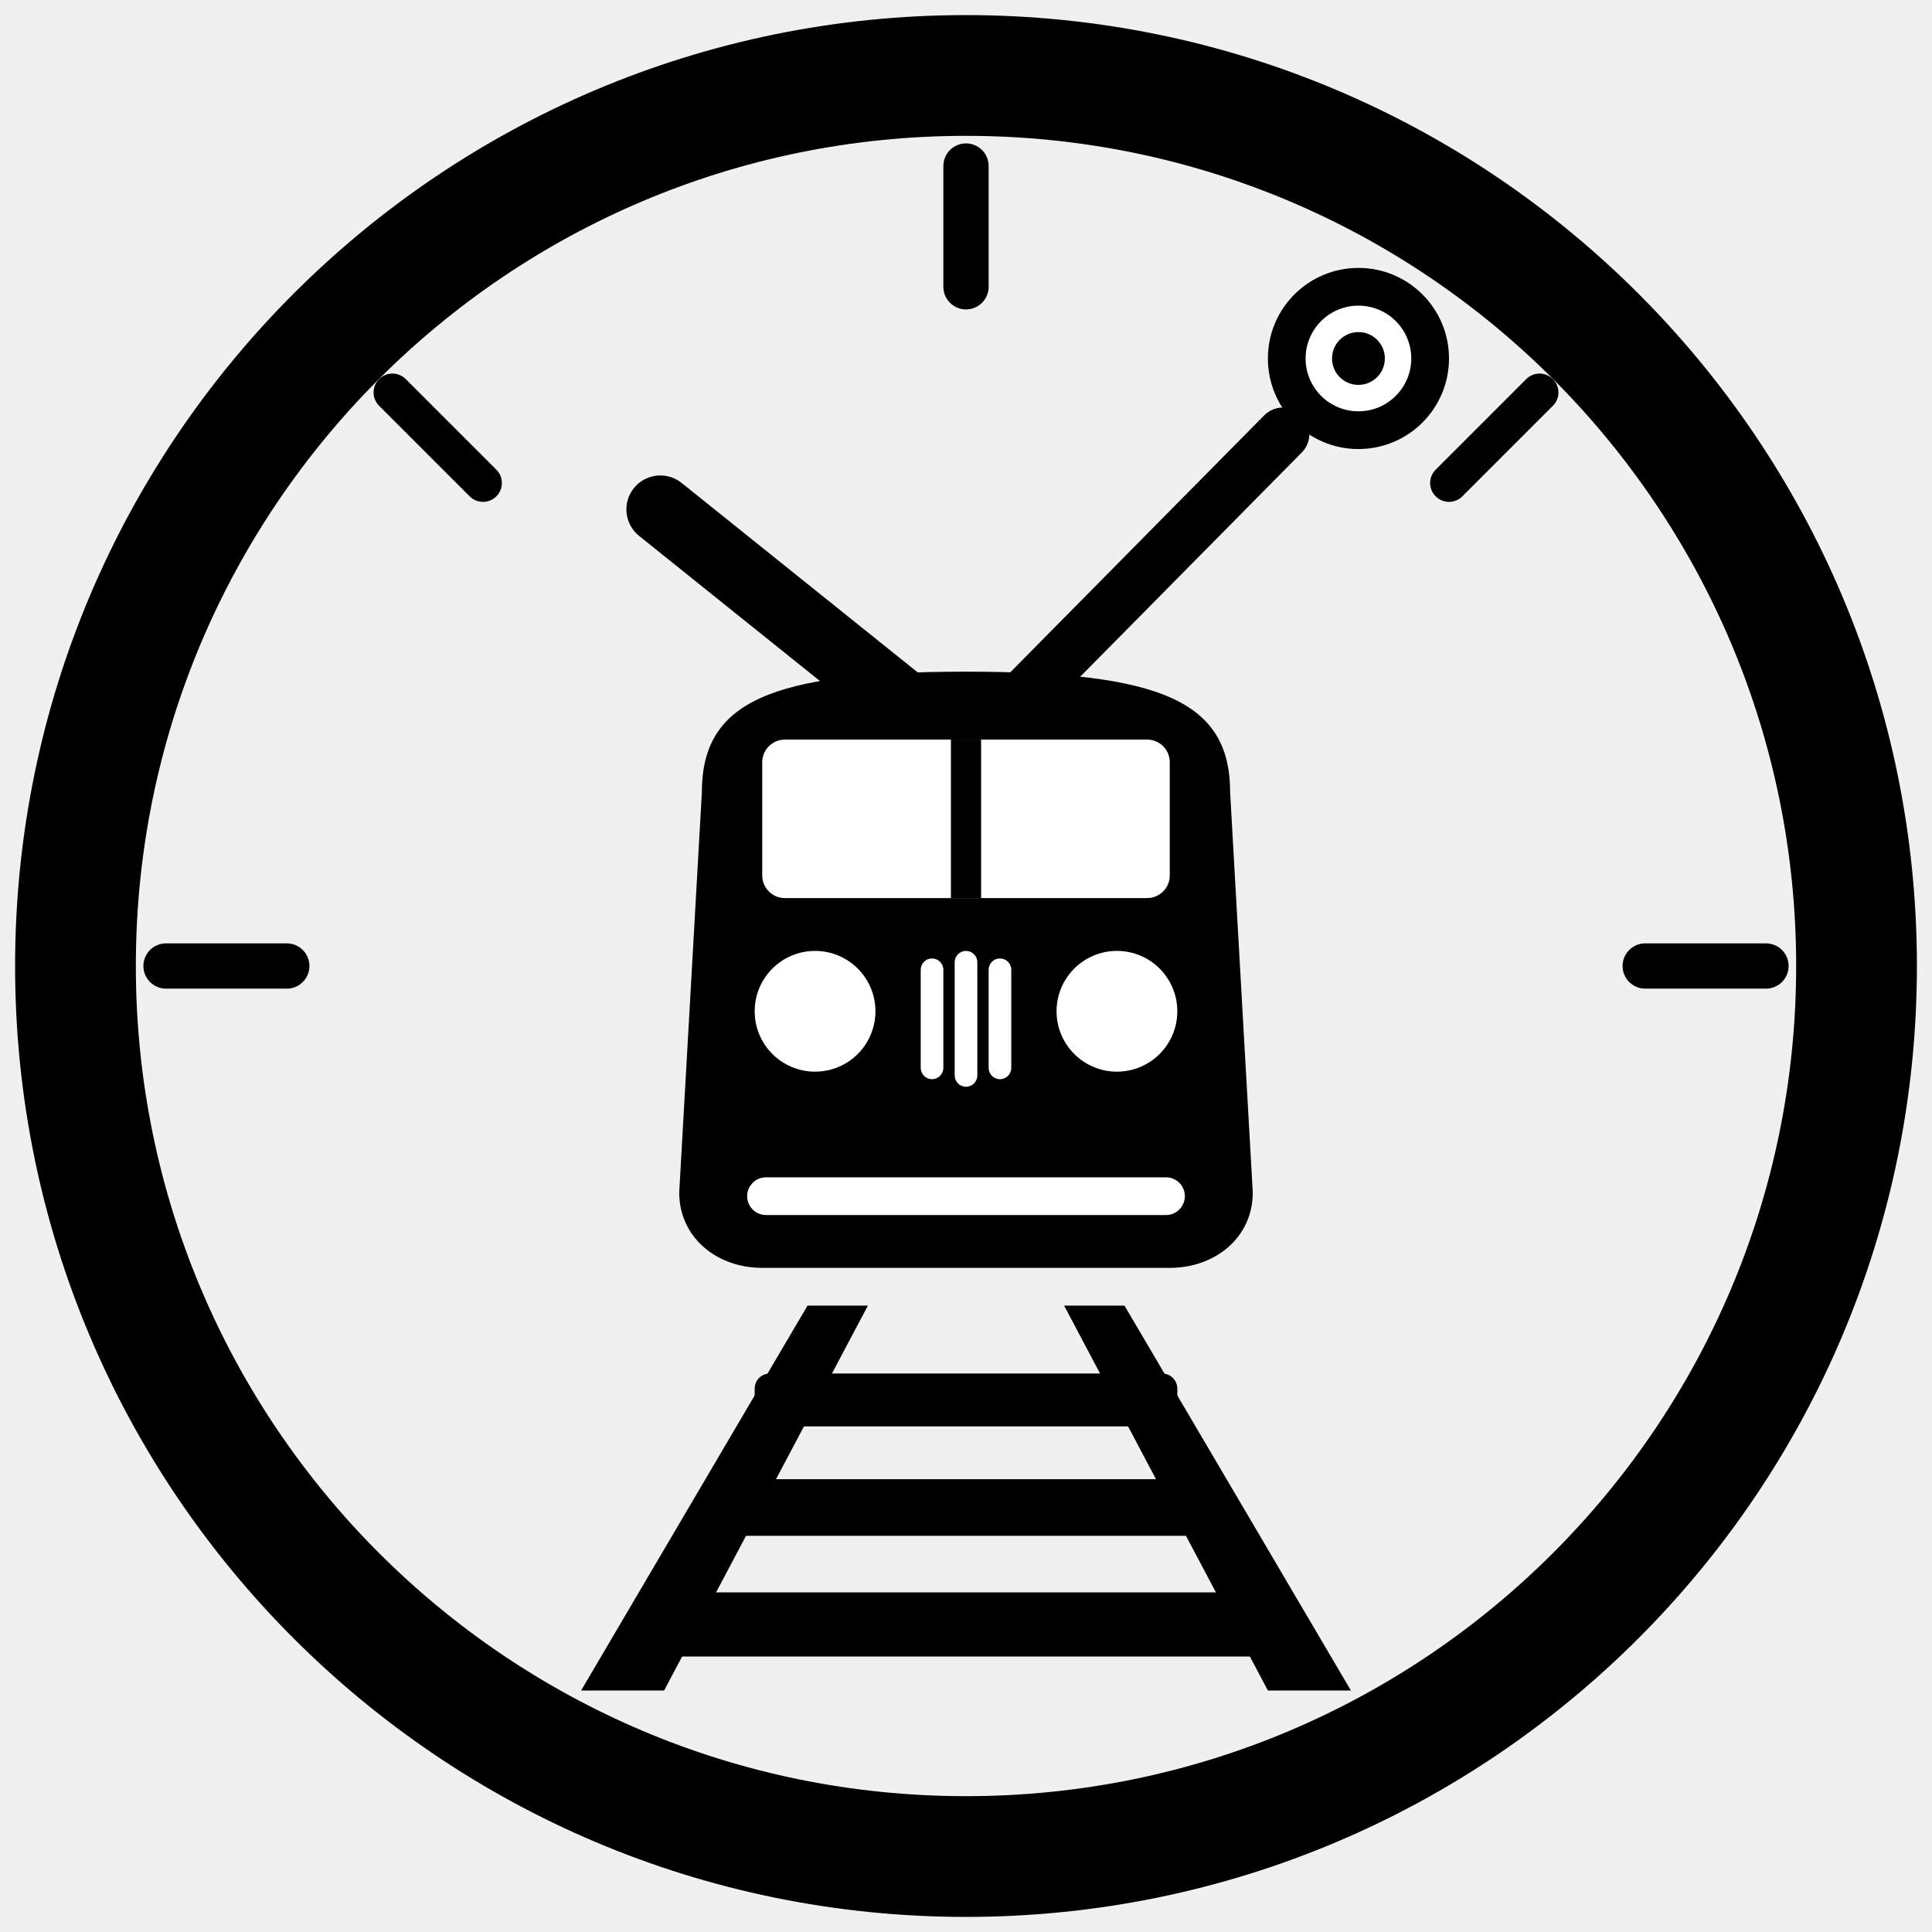
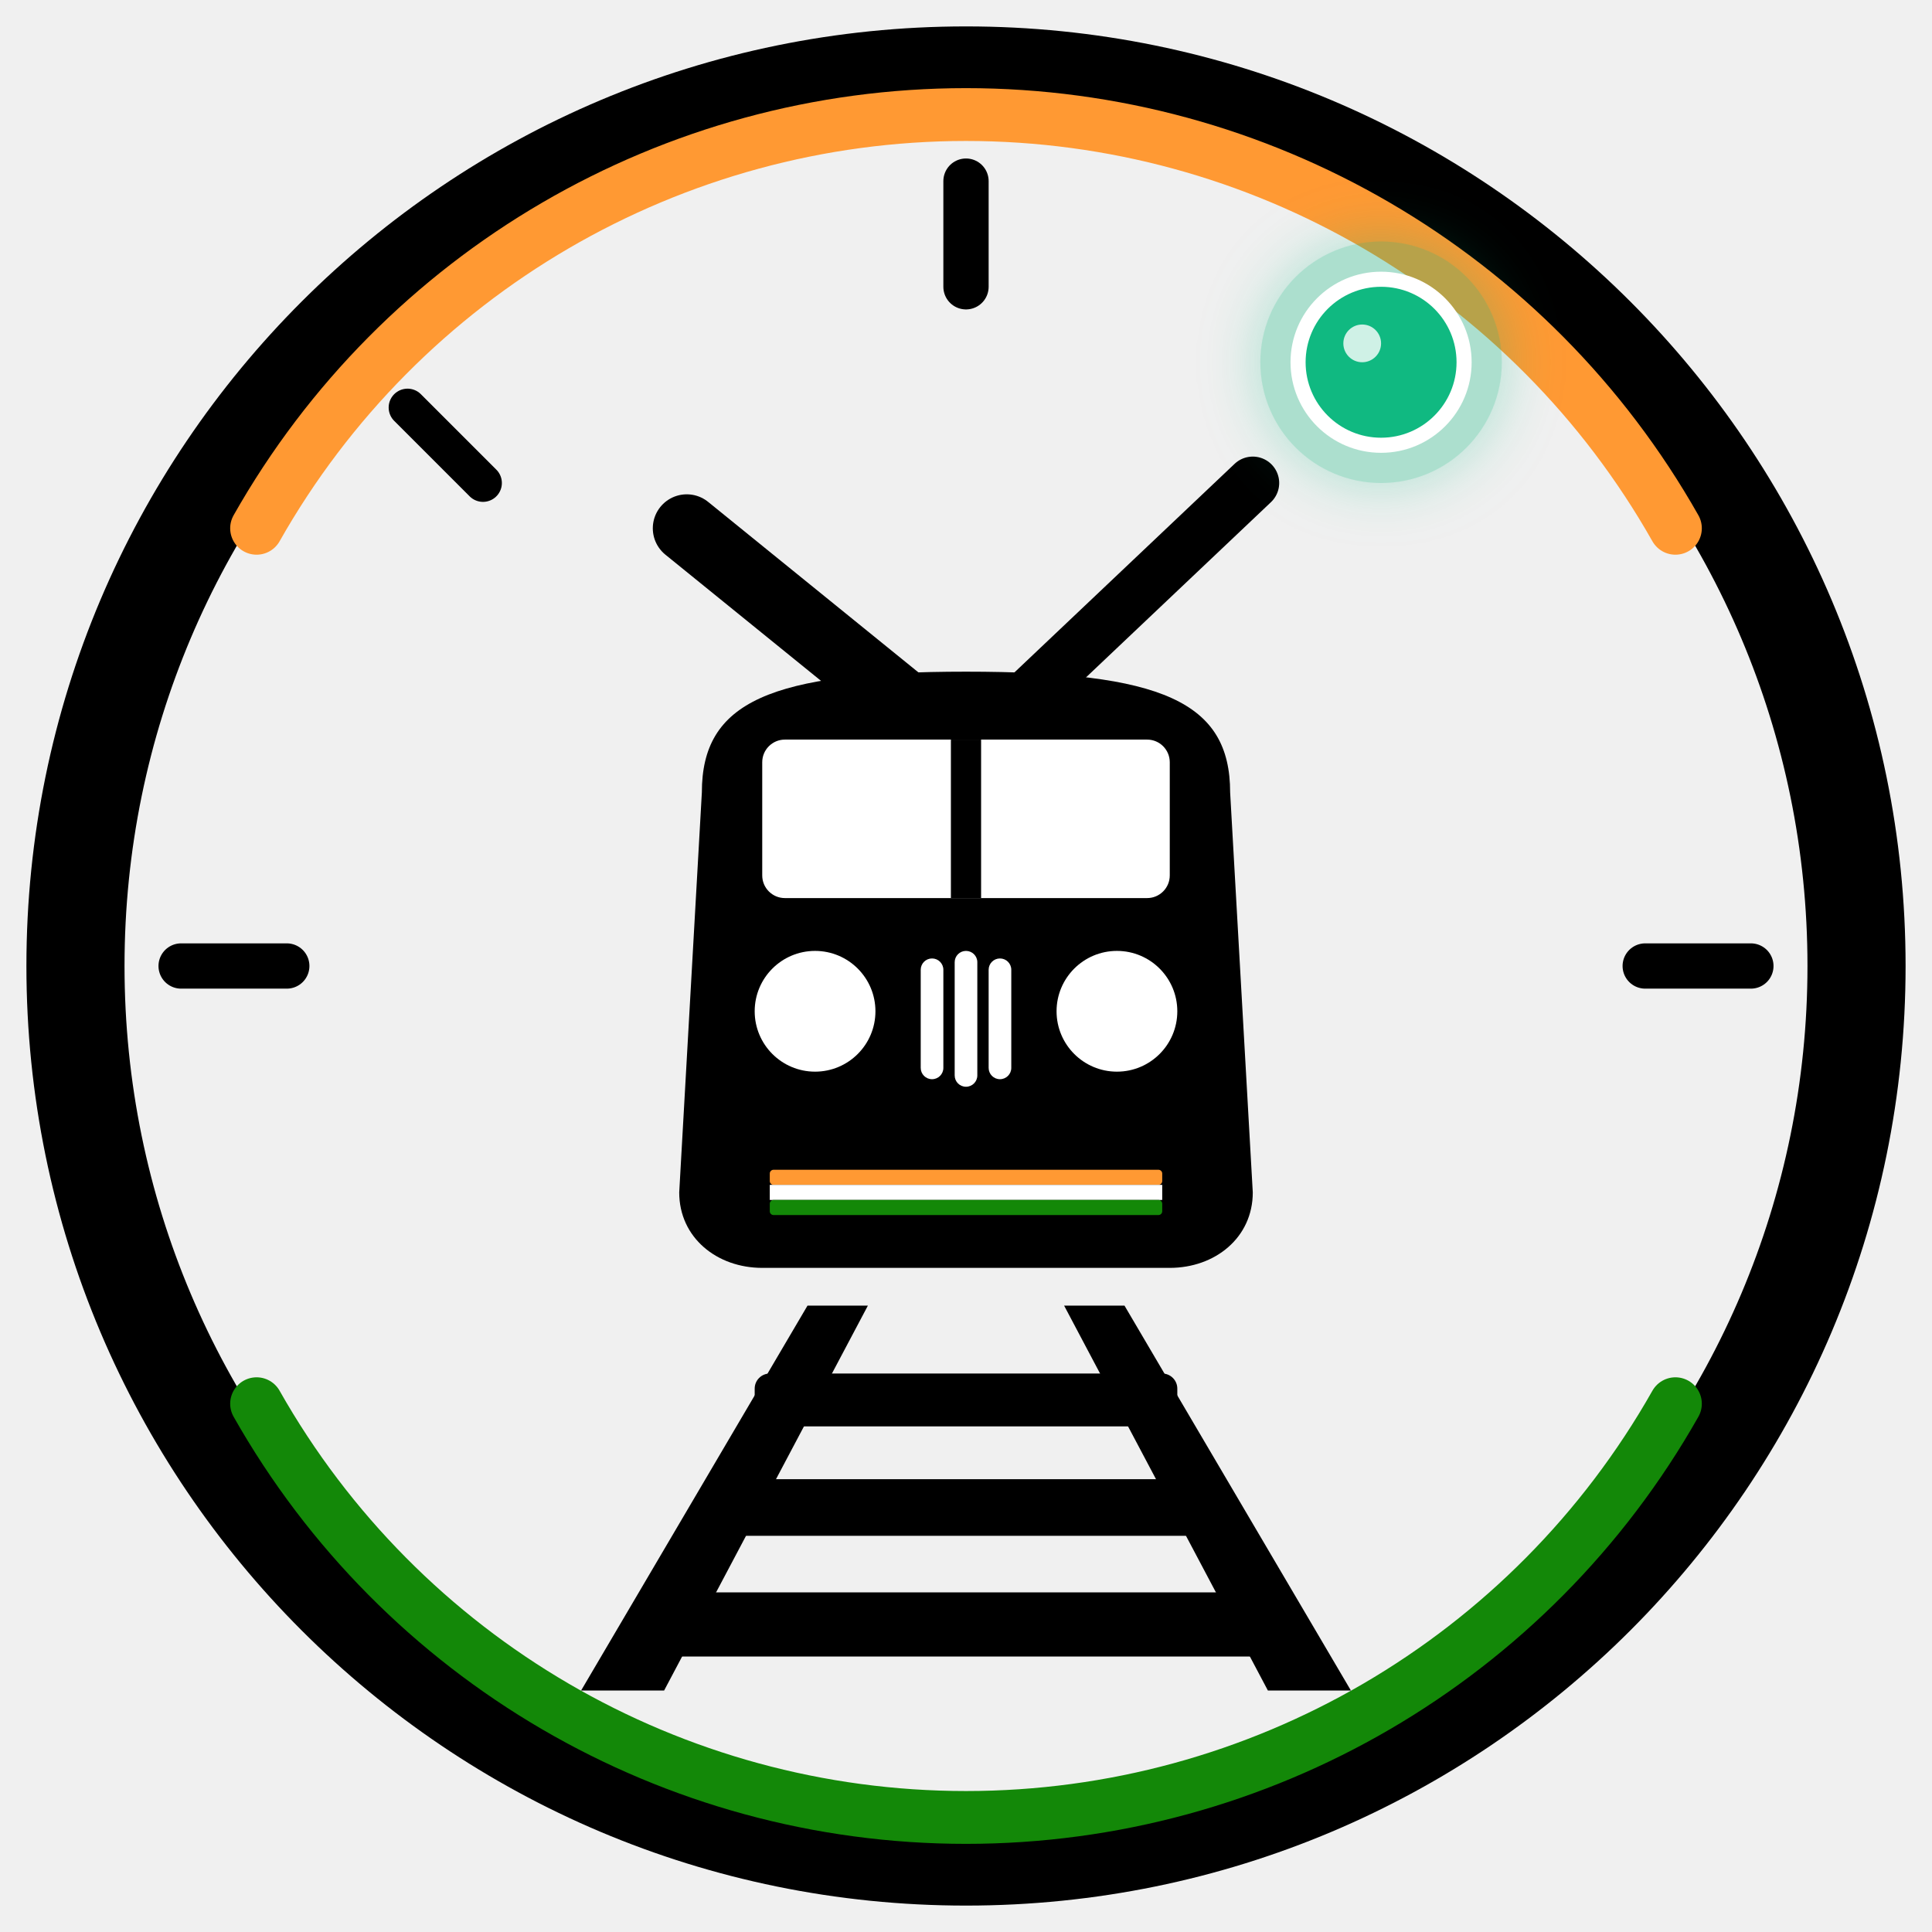
<svg xmlns="http://www.w3.org/2000/svg" viewBox="0 0 512 512" width="100%" height="100%">
-   <circle cx="256" cy="256" r="236" fill="none" stroke="#000000" stroke-width="32" />
-   <line x1="256" y1="44" x2="256" y2="76" stroke="#000000" stroke-width="12" stroke-linecap="round" />
-   <line x1="436" y1="256" x2="468" y2="256" stroke="#000000" stroke-width="12" stroke-linecap="round" />
-   <line x1="44" y1="256" x2="76" y2="256" stroke="#000000" stroke-width="12" stroke-linecap="round" />
-   <line x1="384" y1="128" x2="408" y2="104" stroke="#000000" stroke-width="10" stroke-linecap="round" />
-   <line x1="128" y1="128" x2="104" y2="104" stroke="#000000" stroke-width="10" stroke-linecap="round" />
-   <line x1="256" y1="200" x2="175" y2="135" stroke="#000000" stroke-width="18" stroke-linecap="round" />
-   <line x1="256" y1="200" x2="340" y2="115" stroke="#000000" stroke-width="14" stroke-linecap="round" />
-   <circle cx="360" cy="95" r="24" fill="#000000" />
-   <circle cx="360" cy="95" r="14" fill="#FFFFFF" />
-   <circle cx="360" cy="95" r="7" fill="#000000" />
+   <defs>
+     <filter id="liveDotGlow4" x="-50%" y="-50%" width="200%" height="200%">
+       <feGaussianBlur stdDeviation="8" result="blur" />
+       <feMerge>
+         <feMergeNode in="blur" />
+         <feMergeNode in="SourceGraphic" />
+       </feMerge>
+     </filter>
+   </defs>
+   <circle cx="256" cy="256" r="236" fill="none" stroke="#000000" stroke-width="26" />
+   <path d="M 68 140 A 216 216 0 0 1 444 140" fill="none" stroke="#FF9933" stroke-width="14" stroke-linecap="round" />
+   <path d="M 444 372 A 216 216 0 0 1 68 372" fill="none" stroke="#138808" stroke-width="14" stroke-linecap="round" />
+   <line x1="256" y1="48" x2="256" y2="76" stroke="#000000" stroke-width="12" stroke-linecap="round" />
+   <line x1="436" y1="256" x2="464" y2="256" stroke="#000000" stroke-width="12" stroke-linecap="round" />
+   <line x1="48" y1="256" x2="76" y2="256" stroke="#000000" stroke-width="12" stroke-linecap="round" />
+   <line x1="128" y1="128" x2="108" y2="108" stroke="#000000" stroke-width="10" stroke-linecap="round" />
+   <line x1="256" y1="200" x2="182" y2="140" stroke="#000000" stroke-width="18" stroke-linecap="round" />
+   <line x1="256" y1="200" x2="332" y2="128" stroke="#000000" stroke-width="14" stroke-linecap="round" />
  <g id="train-front">
    <path d="M 186 210 C 186 186, 204 178, 256 178 C 308 178, 326 186, 326 210 L 332 316 C 332 328, 322 336, 310 336 L 202 336 C 190 336, 180 328, 180 316 Z" fill="#000000" />
    <rect x="202" y="196" width="108" height="42" rx="6" fill="#FFFFFF" />
    <rect x="252" y="196" width="8" height="42" fill="#000000" />
    <circle cx="216" cy="268" r="16" fill="#FFFFFF" />
    <circle cx="296" cy="268" r="16" fill="#FFFFFF" />
    <rect x="244" y="254" width="6" height="32" rx="3" fill="#FFFFFF" />
    <rect x="253" y="252" width="6" height="36" rx="3" fill="#FFFFFF" />
    <rect x="262" y="254" width="6" height="32" rx="3" fill="#FFFFFF" />
-     <rect x="198" y="312" width="116" height="10" rx="5" fill="#FFFFFF" />
+     <rect x="204" y="310" width="104" height="4" fill="#FF9933" rx="1" />
+     <rect x="204" y="314" width="104" height="4" fill="#FFFFFF" />
+     <rect x="204" y="318" width="104" height="4" fill="#138808" rx="1" />
  </g>
  <polygon points="214,346 230,346 176,448 154,448" fill="#000000" />
  <polygon points="282,346 298,346 358,448 336,448" fill="#000000" />
  <rect x="200" y="364" width="112" height="14" rx="4" fill="#000000" />
  <rect x="188" y="392" width="136" height="15" rx="4" fill="#000000" />
  <rect x="172" y="422" width="168" height="17" rx="4" fill="#000000" />
+   <g transform="translate(366, 96)">
+     <circle cx="0" cy="0" r="32" fill="#10B981" opacity="0.3" filter="url(#liveDotGlow4)" />
+     <circle cx="0" cy="0" r="22" fill="#10B981" stroke="#FFFFFF" stroke-width="4" />
+     <circle cx="-5" cy="-5" r="5" fill="#FFFFFF" opacity="0.8" />
+   </g>
</svg>
